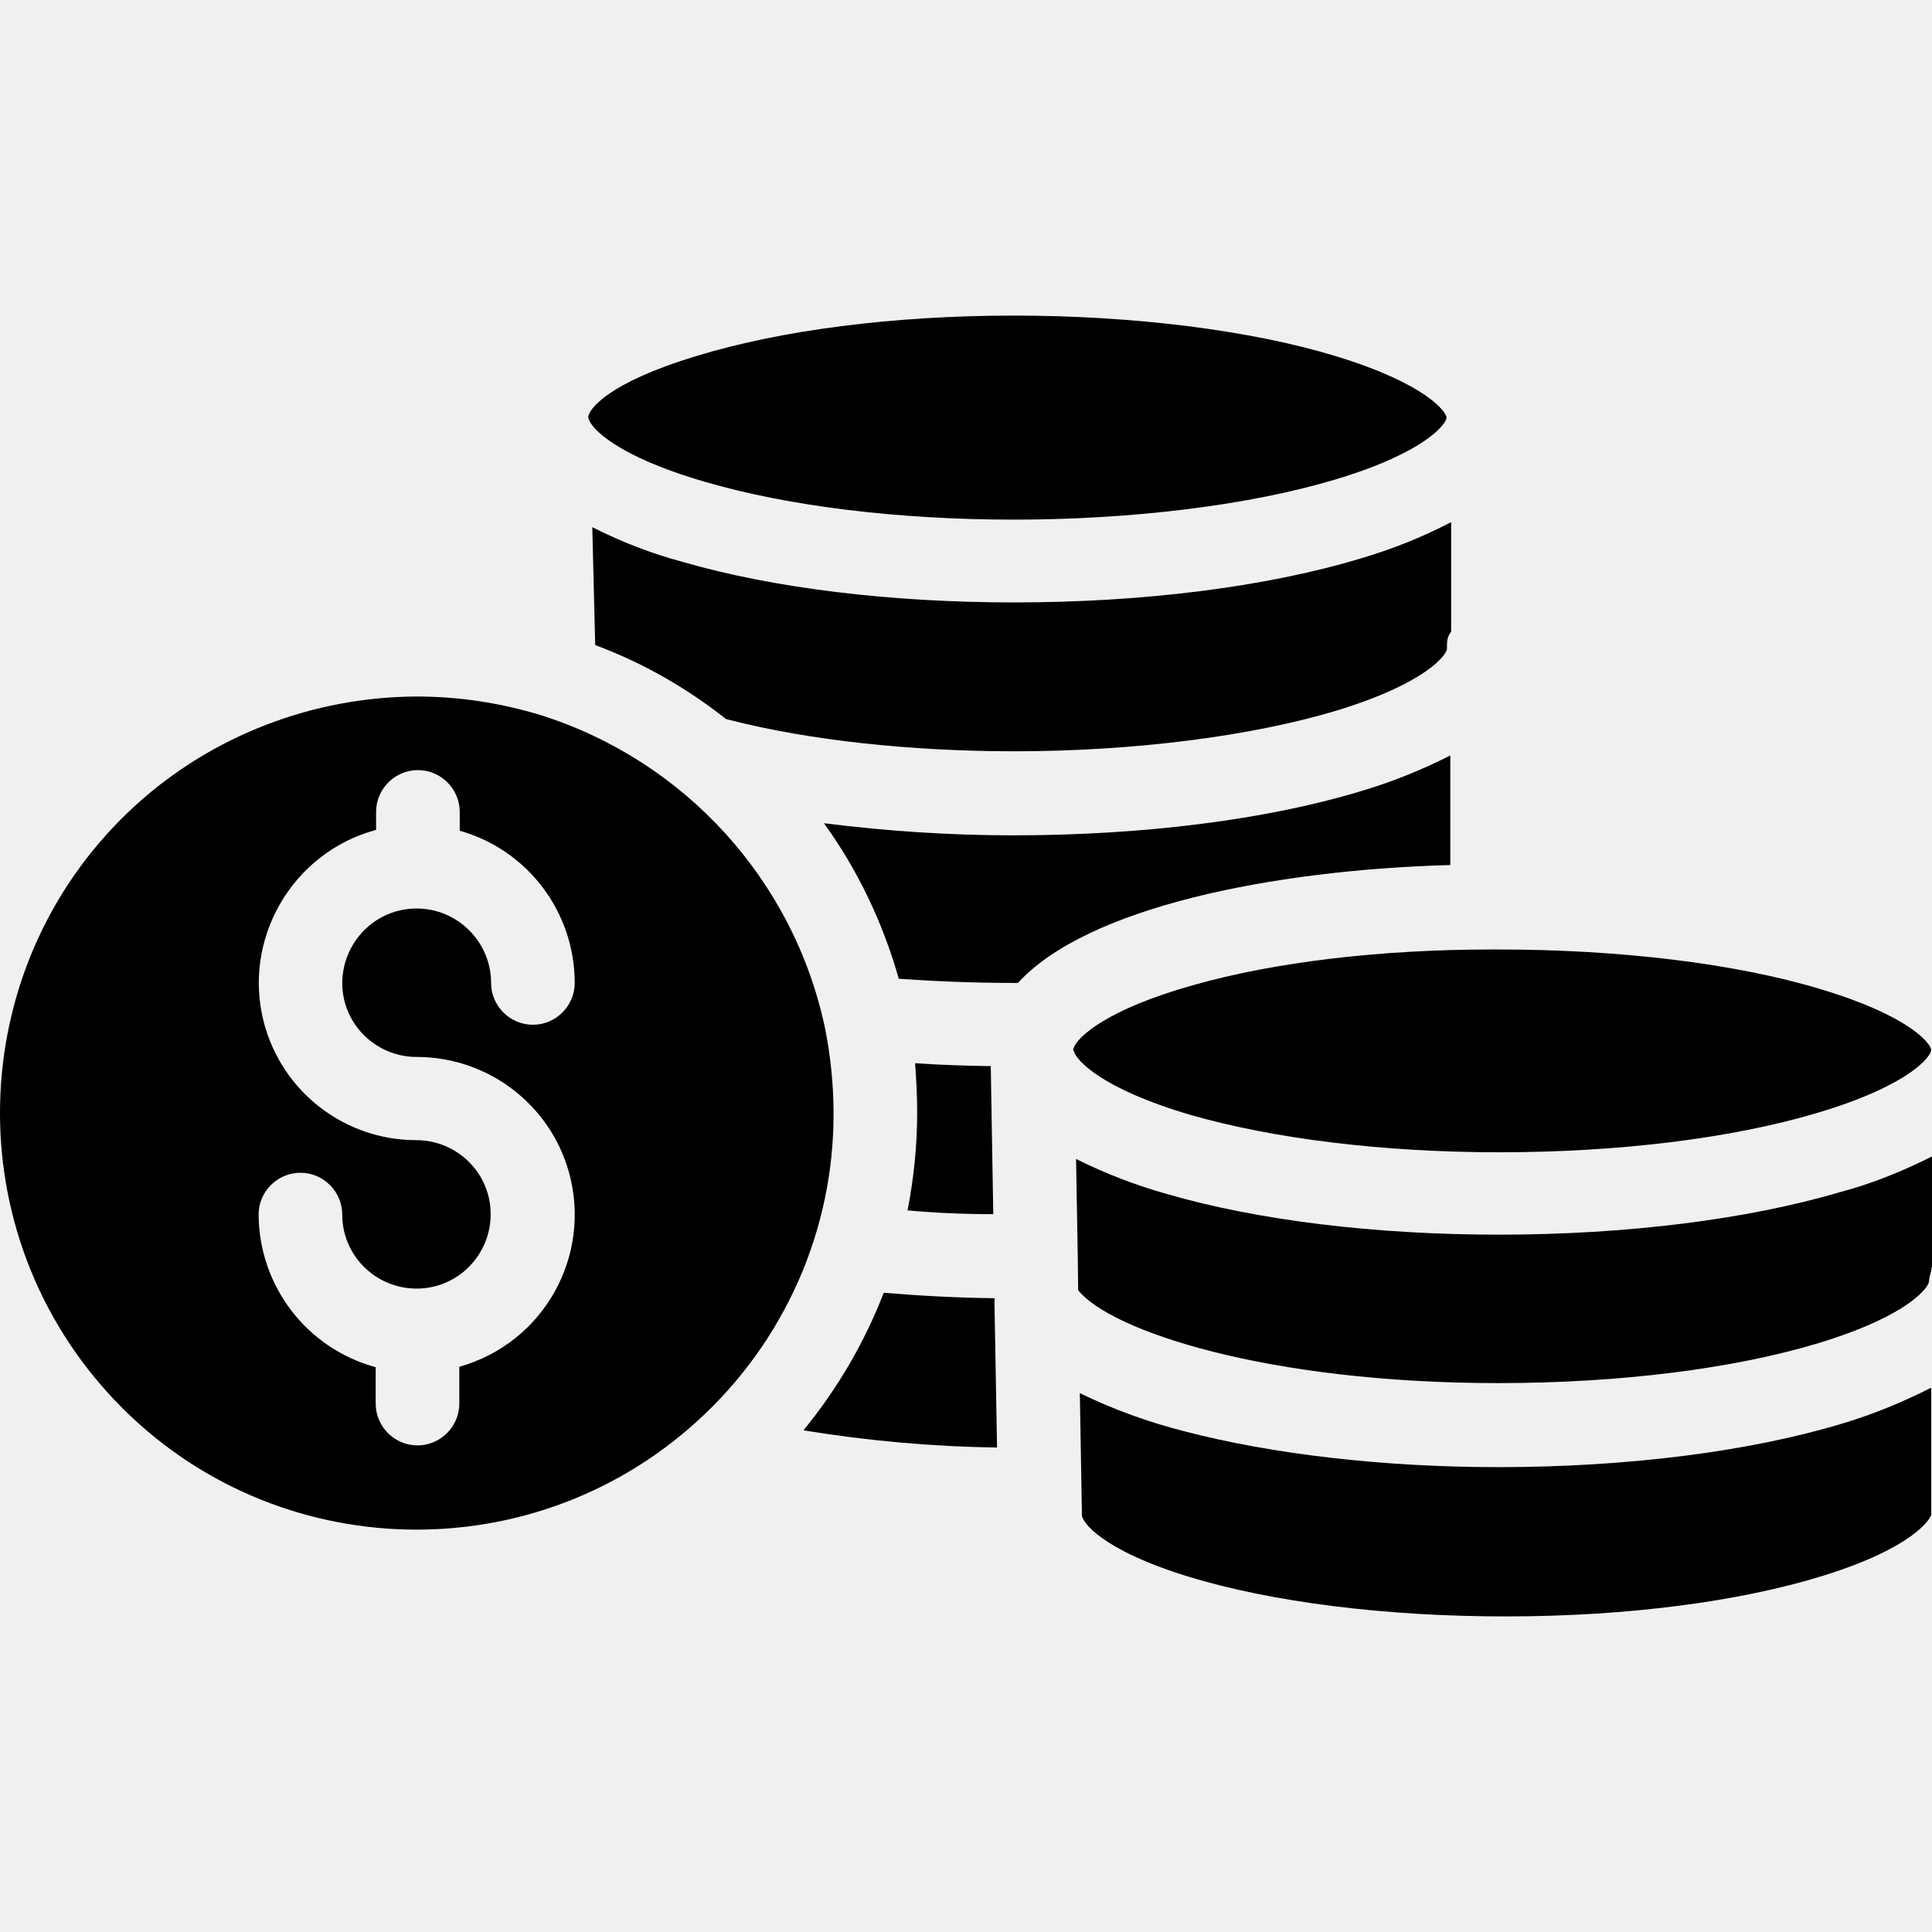
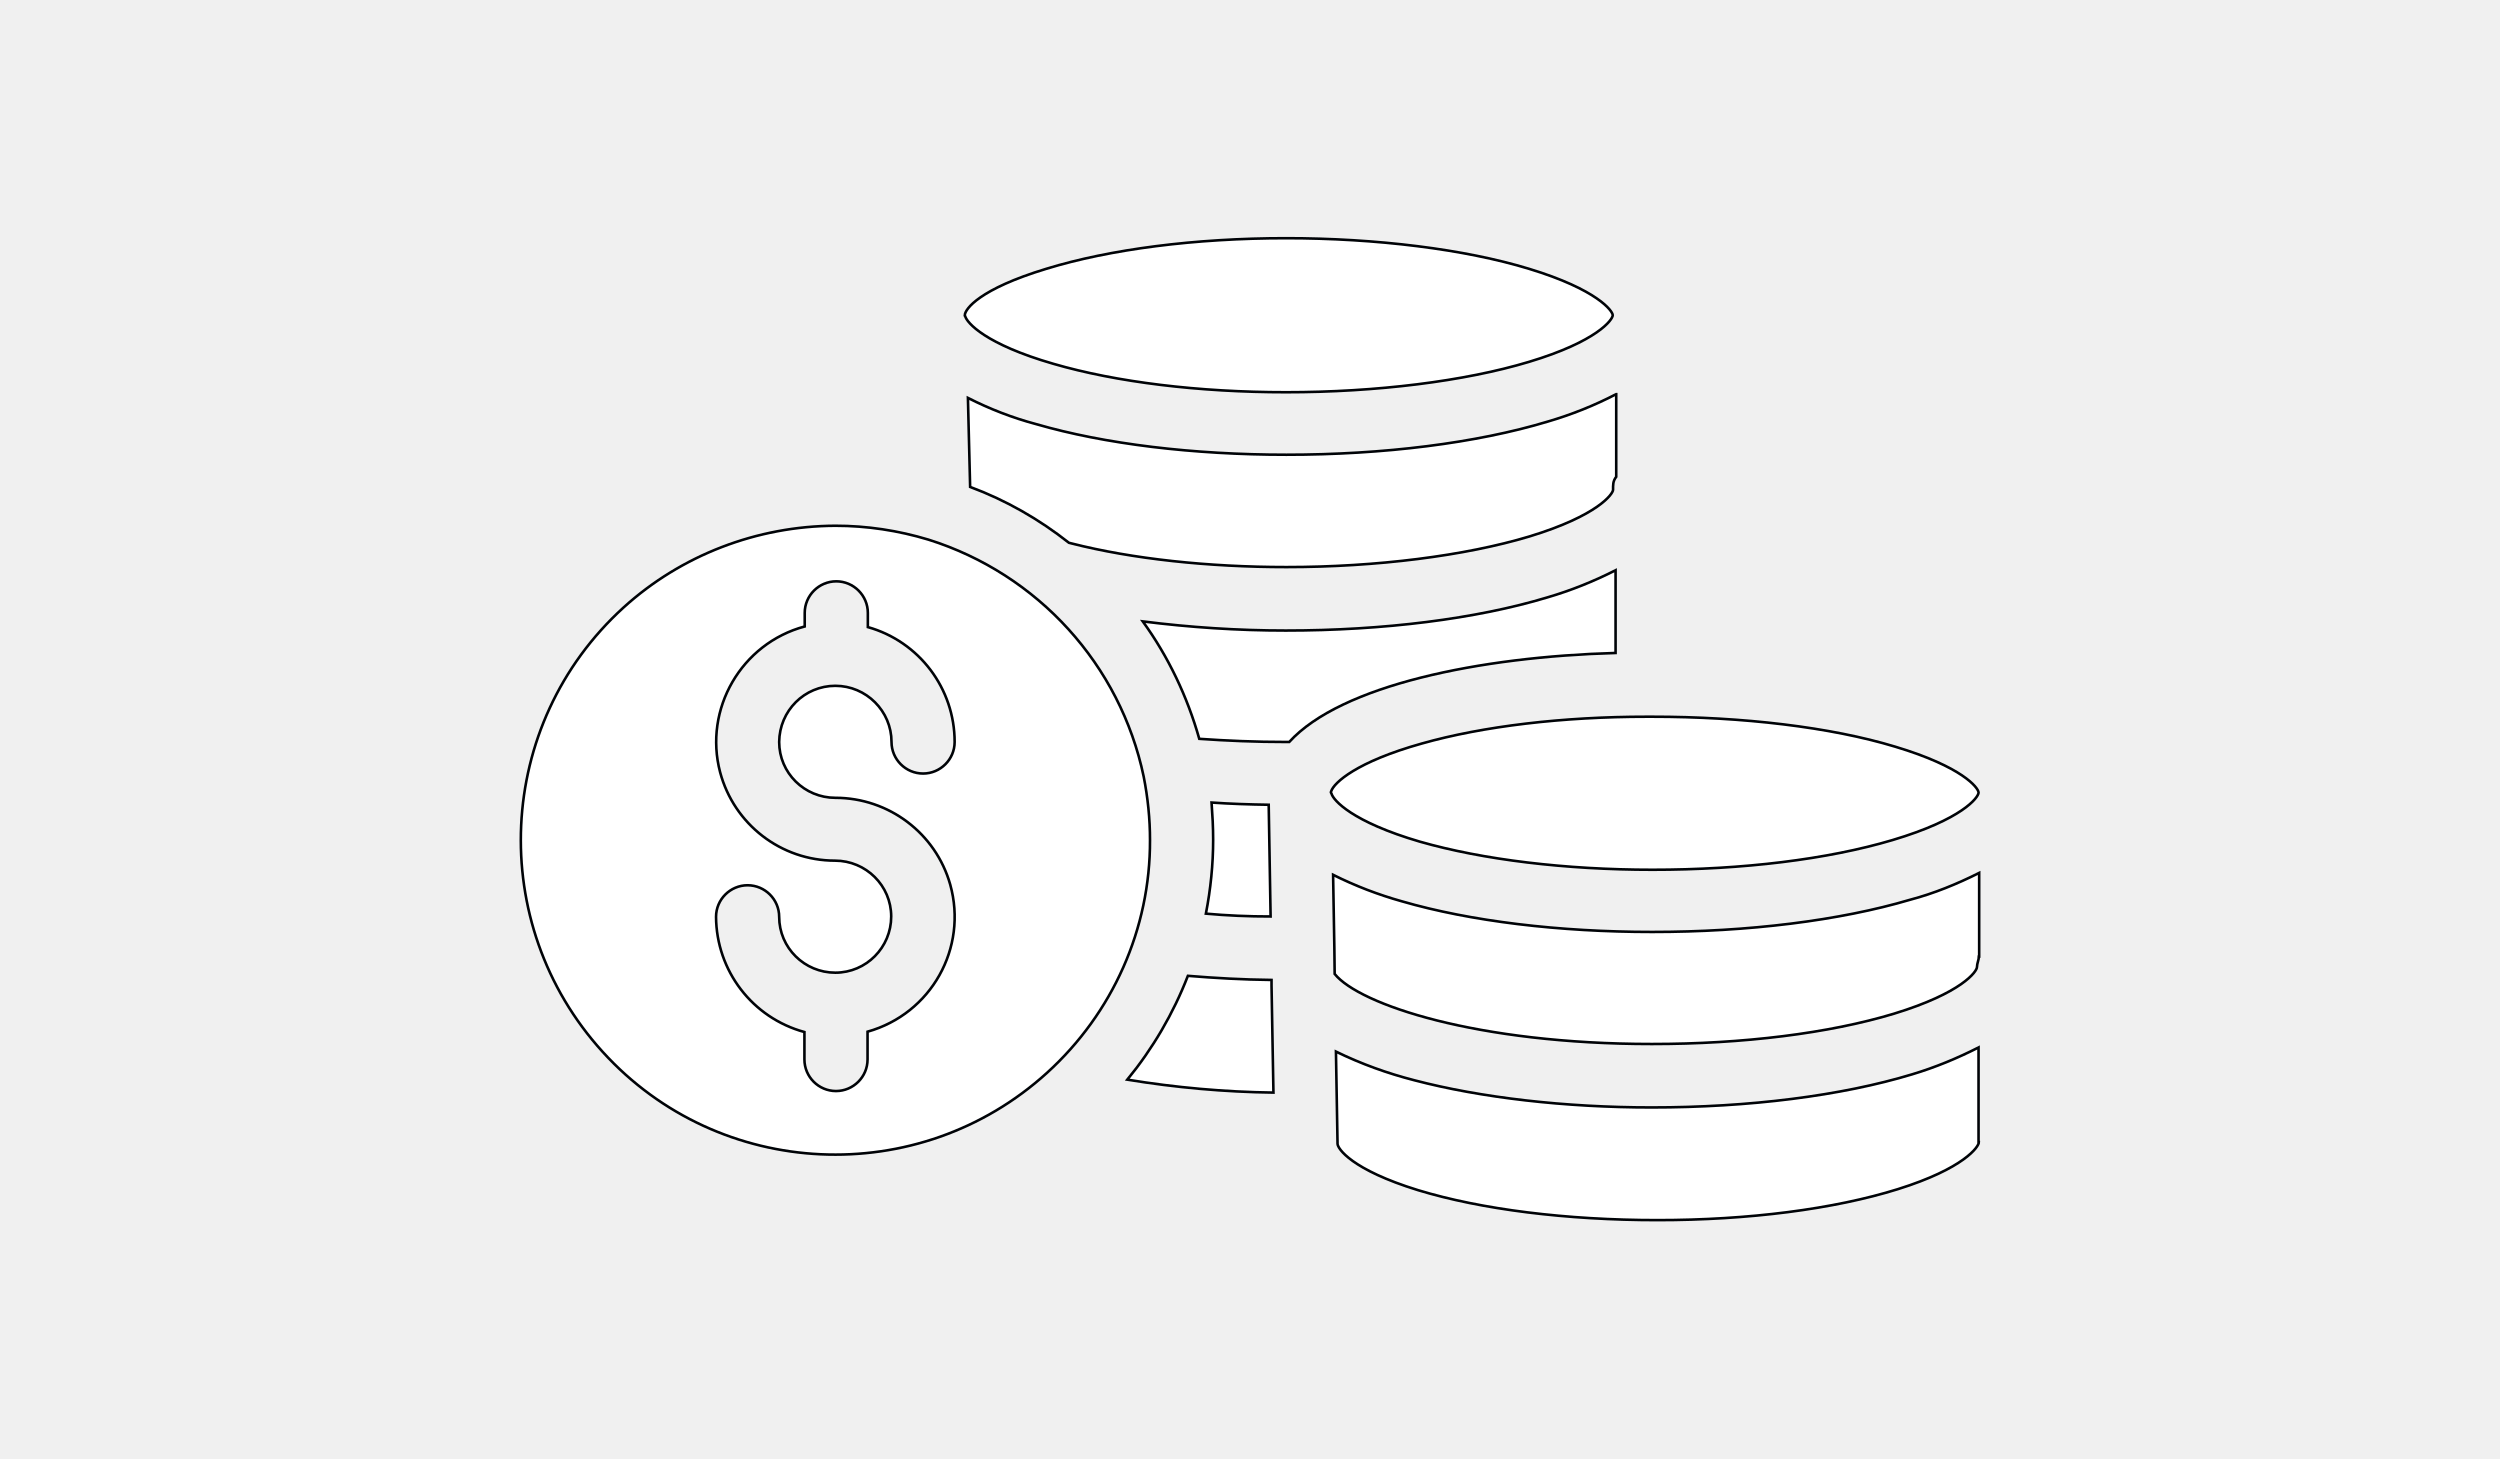
- <svg xmlns="http://www.w3.org/2000/svg" version="1.1" id="Capa_1" x="0px" y="0px" viewBox="0 0 462.046 462.046" style="enable-background:new 0 0 462.046 462.046;" xml:space="preserve">
+ <svg xmlns="http://www.w3.org/2000/svg" version="1.1" id="Capa_1" x="0px" y="0px" width="960px" height="560px" viewBox="0 0 960 560" style="enable-background:new 0 0 960 560;" xml:space="preserve">
  <g>
    <g>
-       <path d="M237.846,312.273v-1.8c-9.2-0.1-18-0.6-26.5-1.3c-4.6,11.9-11.1,23-19.2,32.9c15.3,2.5,30.8,3.9,46.3,4.1L237.846,312.273    z" />
+       <path style="fill:#FFFFFF;stroke:#000307;stroke-miterlimit:10;" d="M488.27,378.48v-2.18c-11.15-0.12-21.82-0.73-32.12-1.58    c-5.58,14.42-13.45,27.88-23.27,39.87c18.54,3.03,37.33,4.73,56.12,4.97L488.27,378.48z" />
    </g>
  </g>
  <g>
    <g>
-       <path d="M197.346,246.073c-7.4-35.4-33.5-64.2-68.2-75.1c-9.6-2.9-19.5-4.4-29.5-4.4c-24.8,0.1-48.8,9.3-67.1,25.9    c-40.7,37-43.6,100.1-6.6,140.8s100.1,43.6,140.8,6.6c20.8-18.9,32.7-45.6,32.6-73.7    C199.346,259.473,198.646,252.673,197.346,246.073z M99.646,252.773c16.9,0,31.8,11.2,36.4,27.5c5.6,20.1-6,40.9-26.2,46.6v8.8    c0,5.5-4.5,10-10,10s-10-4.5-10-10v-8.7c-16.5-4.5-27.9-19.4-28-36.5c0-5.5,4.5-10,10-10s10,4.5,10,10c0,9.8,8,17.7,17.8,17.7    s17.7-8,17.7-17.8s-8-17.7-17.8-17.7c-17.1,0-32-11.5-36.4-28c-5.3-20,6.7-40.8,26.8-46.2v-4.3c0-5.5,4.5-10,10-10s10,4.5,10,10    v4.5c16.3,4.6,27.5,19.5,27.5,36.4c0,5.5-4.5,10-10,10c-5.5,0-10-4.5-10-10c0-9.8-8-17.8-17.8-17.8s-17.7,7.9-17.8,17.8    C81.846,244.873,89.846,252.773,99.646,252.773z" />
+       <path style="fill:#FFFFFF;stroke:#000307;stroke-miterlimit:10;" d="M439.18,298.24c-8.97-42.9-40.6-77.81-82.66-91.02    c-11.64-3.51-23.63-5.33-35.75-5.33c-30.06,0.12-59.15,11.27-81.33,31.39c-49.33,44.84-52.84,121.32-8,170.65    s121.32,52.84,170.65,8c25.21-22.91,39.63-55.27,39.51-89.32C441.61,314.48,440.76,306.24,439.18,298.24z M320.77,306.36    c20.48,0,38.54,13.57,44.12,33.33c6.79,24.36-7.27,49.57-31.75,56.48v10.67c0,6.67-5.45,12.12-12.12,12.12    c-6.67,0-12.12-5.45-12.12-12.12v-10.54c-20-5.45-33.81-23.51-33.94-44.24c0-6.67,5.45-12.12,12.12-12.12    c6.67,0,12.12,5.45,12.12,12.12c0,11.88,9.7,21.45,21.57,21.45s21.45-9.7,21.45-21.57s-9.7-21.45-21.57-21.45    c-20.73,0-38.78-13.94-44.12-33.94c-6.42-24.24,8.12-49.45,32.48-55.99v-5.21c0-6.67,5.45-12.12,12.12-12.12    s12.12,5.45,12.12,12.12v5.45c19.76,5.58,33.33,23.63,33.33,44.12c0,6.67-5.45,12.12-12.12,12.12s-12.12-5.45-12.12-12.12    c0-11.88-9.7-21.57-21.57-21.57c-11.88,0-21.45,9.57-21.57,21.57C299.2,296.79,308.89,306.36,320.77,306.36z" />
    </g>
  </g>
  <g>
    <g>
-       <path d="M237.546,290.373l-0.6-35.4c-6.2-0.1-12.3-0.3-18.1-0.7c0.3,4,0.5,7.9,0.5,11.8c0,7.8-0.8,15.7-2.3,23.4    C223.646,290.073,230.546,290.373,237.546,290.373z" />
+       <path style="fill:#FFFFFF;stroke:#000307;stroke-miterlimit:10;" d="M487.91,351.93l-0.73-42.9c-7.51-0.12-14.91-0.36-21.94-0.85    c0.36,4.85,0.61,9.57,0.61,14.3c0,9.45-0.97,19.03-2.79,28.36C471.06,351.57,479.42,351.93,487.91,351.93z" />
    </g>
  </g>
  <g>
    <g>
-       <path d="M347.046,124.873c-6.9,3.6-14.2,6.5-21.7,8.7c-22.5,6.8-52,10.5-82.8,10.5c-29.5,0-57.6-3.4-79.3-9.7    c-7.5-2-14.7-4.8-21.6-8.3l0.7,28.2c11.3,4.2,21.8,10.2,31.3,17.7c0.3,0.1,0.5,0.1,0.8,0.2c19.2,4.9,43.4,7.5,68.1,7.5    c28.6,0,56.7-3.6,77-9.7c21.7-6.6,26.5-13.5,26.5-14.8c0-1.4-0.1-2.7,1-4.1V124.873z" />
+       <path style="fill:#FFFFFF;stroke:#000307;stroke-miterlimit:10;" d="M620.62,151.35c-8.36,4.36-17.21,7.88-26.3,10.54    c-27.27,8.24-63.02,12.73-100.35,12.73c-35.75,0-69.81-4.12-96.11-11.76c-9.09-2.42-17.82-5.82-26.18-10.06l0.85,34.18    c13.7,5.09,26.42,12.36,37.94,21.45c0.36,0.12,0.61,0.12,0.97,0.24c23.27,5.94,52.6,9.09,82.54,9.09    c34.66,0,68.72-4.36,93.32-11.76c26.3-8,32.12-16.36,32.12-17.94c0-1.7-0.12-3.27,1.21-4.97V151.35L620.62,151.35z" />
    </g>
  </g>
  <g>
    <g>
-       <path d="M319.446,85.173c-20.3-6.2-48.4-9.7-77-9.7c-28.8,0-55.8,3.5-76,9.7c-21.1,6.4-25.7,12.7-25.8,14.7c0,0,0.1,0,0.1,0.2    c0.5,2.2,6.5,9,28,15.2c19.9,5.8,46.1,9,73.7,9c28.6,0,56.6-3.5,76.9-9.6c21.7-6.5,26.6-13.4,26.6-14.8    C345.946,98.573,341.146,91.773,319.446,85.173z" />
+       <path style="fill:#FFFFFF;stroke:#000307;stroke-miterlimit:10;" d="M587.17,103.23c-24.6-7.51-58.66-11.76-93.32-11.76    c-34.91,0-67.63,4.24-92.11,11.76c-25.57,7.76-31.15,15.39-31.27,17.82c0,0,0.12,0,0.12,0.24c0.61,2.67,7.88,10.91,33.94,18.42    c24.12,7.03,55.87,10.91,89.32,10.91c34.66,0,68.6-4.24,93.2-11.64c26.3-7.88,32.24-16.24,32.24-17.94    C619.29,119.47,613.47,111.23,587.17,103.23z" />
    </g>
  </g>
  <g>
    <g>
-       <path d="M461.846,361.873v-30c-6.7,3.4-13.7,6.3-21,8.5c-22.4,6.8-51.7,10.5-82.6,10.5c-27.4,0-54.1-3.1-75.1-8.6    c-8.6-2.2-16.9-5.2-24.9-9.1l0.5,29c0,0.1,0,0.1,0,0.2c0,1.5,4.4,8.2,25.5,14.7c20,6.1,47,9.5,75.9,9.5c28.8,0,55.9-3.5,76.1-9.8    c21.1-6.6,25.7-13.5,25.7-14.9H461.846z" />
+       <path style="fill:#FFFFFF;stroke:#000307;stroke-miterlimit:10;" d="M759.76,438.59v-36.36c-8.12,4.12-16.6,7.64-25.45,10.3    c-27.15,8.24-62.66,12.73-100.11,12.73c-33.21,0-65.57-3.76-91.02-10.42c-10.42-2.67-20.48-6.3-30.18-11.03l0.61,35.15    c0,0.12,0,0.12,0,0.24c0,1.82,5.33,9.94,30.91,17.82c24.24,7.39,56.96,11.51,91.99,11.51c34.91,0,67.75-4.24,92.23-11.88    c25.57-8,31.15-16.36,31.15-18.06L759.76,438.59L759.76,438.59z" />
    </g>
  </g>
  <g>
    <g>
-       <path d="M346.846,180.673c-6.9,3.5-14.1,6.4-21.6,8.6c-22.5,6.8-52,10.5-82.9,10.5c-15.2,0-30.3-1-45.3-2.9    c8.1,11.2,14.1,23.8,17.9,37.2c8.6,0.6,17.9,1,27.5,1c0.3,0,0.7,0,1,0c16.4-18,60.5-27,103.4-28.2L346.846,180.673    L346.846,180.673z" />
+       <path style="fill:#FFFFFF;stroke:#000307;stroke-miterlimit:10;" d="M620.38,218.98c-8.36,4.24-17.09,7.76-26.18,10.42    c-27.27,8.24-63.02,12.73-100.47,12.73c-18.42,0-36.72-1.21-54.9-3.51c9.82,13.57,17.09,28.85,21.69,45.09    c10.42,0.73,21.69,1.21,33.33,1.21c0.36,0,0.85,0,1.21,0c19.88-21.82,73.33-32.72,125.32-34.18V218.98L620.38,218.98z" />
    </g>
  </g>
  <g>
    <g>
-       <path d="M440.146,285.073c-22.3,6.6-51.3,10.2-81.7,10.2c-29.5,0-57.6-3.4-79.3-9.7c-7.5-2.1-14.8-4.9-21.8-8.4l0.4,23l0.1,8.4    c7.8,9.7,45.1,22.2,100.5,22.2c28.9,0,56.2-3.4,76.7-9.6c21.6-6.6,26.3-13.4,26.3-14.8c0-1.1,0.6-2.3,0.6-3.3h0.1v-26.5    C455.046,280.073,447.746,283.073,440.146,285.073z" />
+       <path style="fill:#FFFFFF;stroke:#000307;stroke-miterlimit:10;" d="M733.46,345.51c-27.03,8-62.18,12.36-99.02,12.36    c-35.75,0-69.81-4.12-96.11-11.76c-9.09-2.55-17.94-5.94-26.42-10.18l0.48,27.88l0.12,10.18c9.45,11.76,54.66,26.91,121.81,26.91    c35.03,0,68.11-4.12,92.96-11.64c26.18-8,31.88-16.24,31.88-17.94c0-1.33,0.73-2.79,0.73-4H760v-32.12    C751.52,339.45,742.67,343.08,733.46,345.51z" />
    </g>
  </g>
  <g>
    <g>
-       <path d="M435.446,236.573c-20.4-6.2-48.4-9.5-77-9.5h-1.7c-26.6,0-51.9,3-71.3,8.5c-20.7,5.8-27.8,12.4-28.7,15.1    c-0.1,0.2-0.1,0.3-0.1,0.4c0,0,0,0,0.2,0.4c0.6,2.1,6.5,8.9,28,15.2c19.9,5.7,46.1,8.9,73.7,8.9c28.5,0,55.5-3.3,76-9.4    c22.2-6.6,27.2-13.5,27.3-15v-0.1C461.746,249.573,456.746,242.973,435.446,236.573z" />
+       <path style="fill:#FFFFFF;stroke:#000307;stroke-miterlimit:10;" d="M727.76,286.73c-24.72-7.51-58.66-11.51-93.32-11.51h-2.06    c-32.24,0-62.9,3.64-86.42,10.3c-25.09,7.03-33.69,15.03-34.78,18.3c-0.12,0.24-0.12,0.36-0.12,0.48c0,0,0,0,0.24,0.48    c0.73,2.55,7.88,10.79,33.94,18.42c24.12,6.91,55.87,10.79,89.32,10.79c34.54,0,67.27-4,92.11-11.39    c26.91-8,32.97-16.36,33.09-18.18v-0.12C759.64,302.48,753.58,294.48,727.76,286.73z" />
    </g>
  </g>
-   <g>
- </g>
-   <g>
- </g>
-   <g>
- </g>
-   <g>
- </g>
-   <g>
- </g>
-   <g>
- </g>
-   <g>
- </g>
-   <g>
- </g>
-   <g>
- </g>
-   <g>
- </g>
-   <g>
- </g>
-   <g>
- </g>
-   <g>
- </g>
-   <g>
- </g>
-   <g>
- </g>
</svg>
